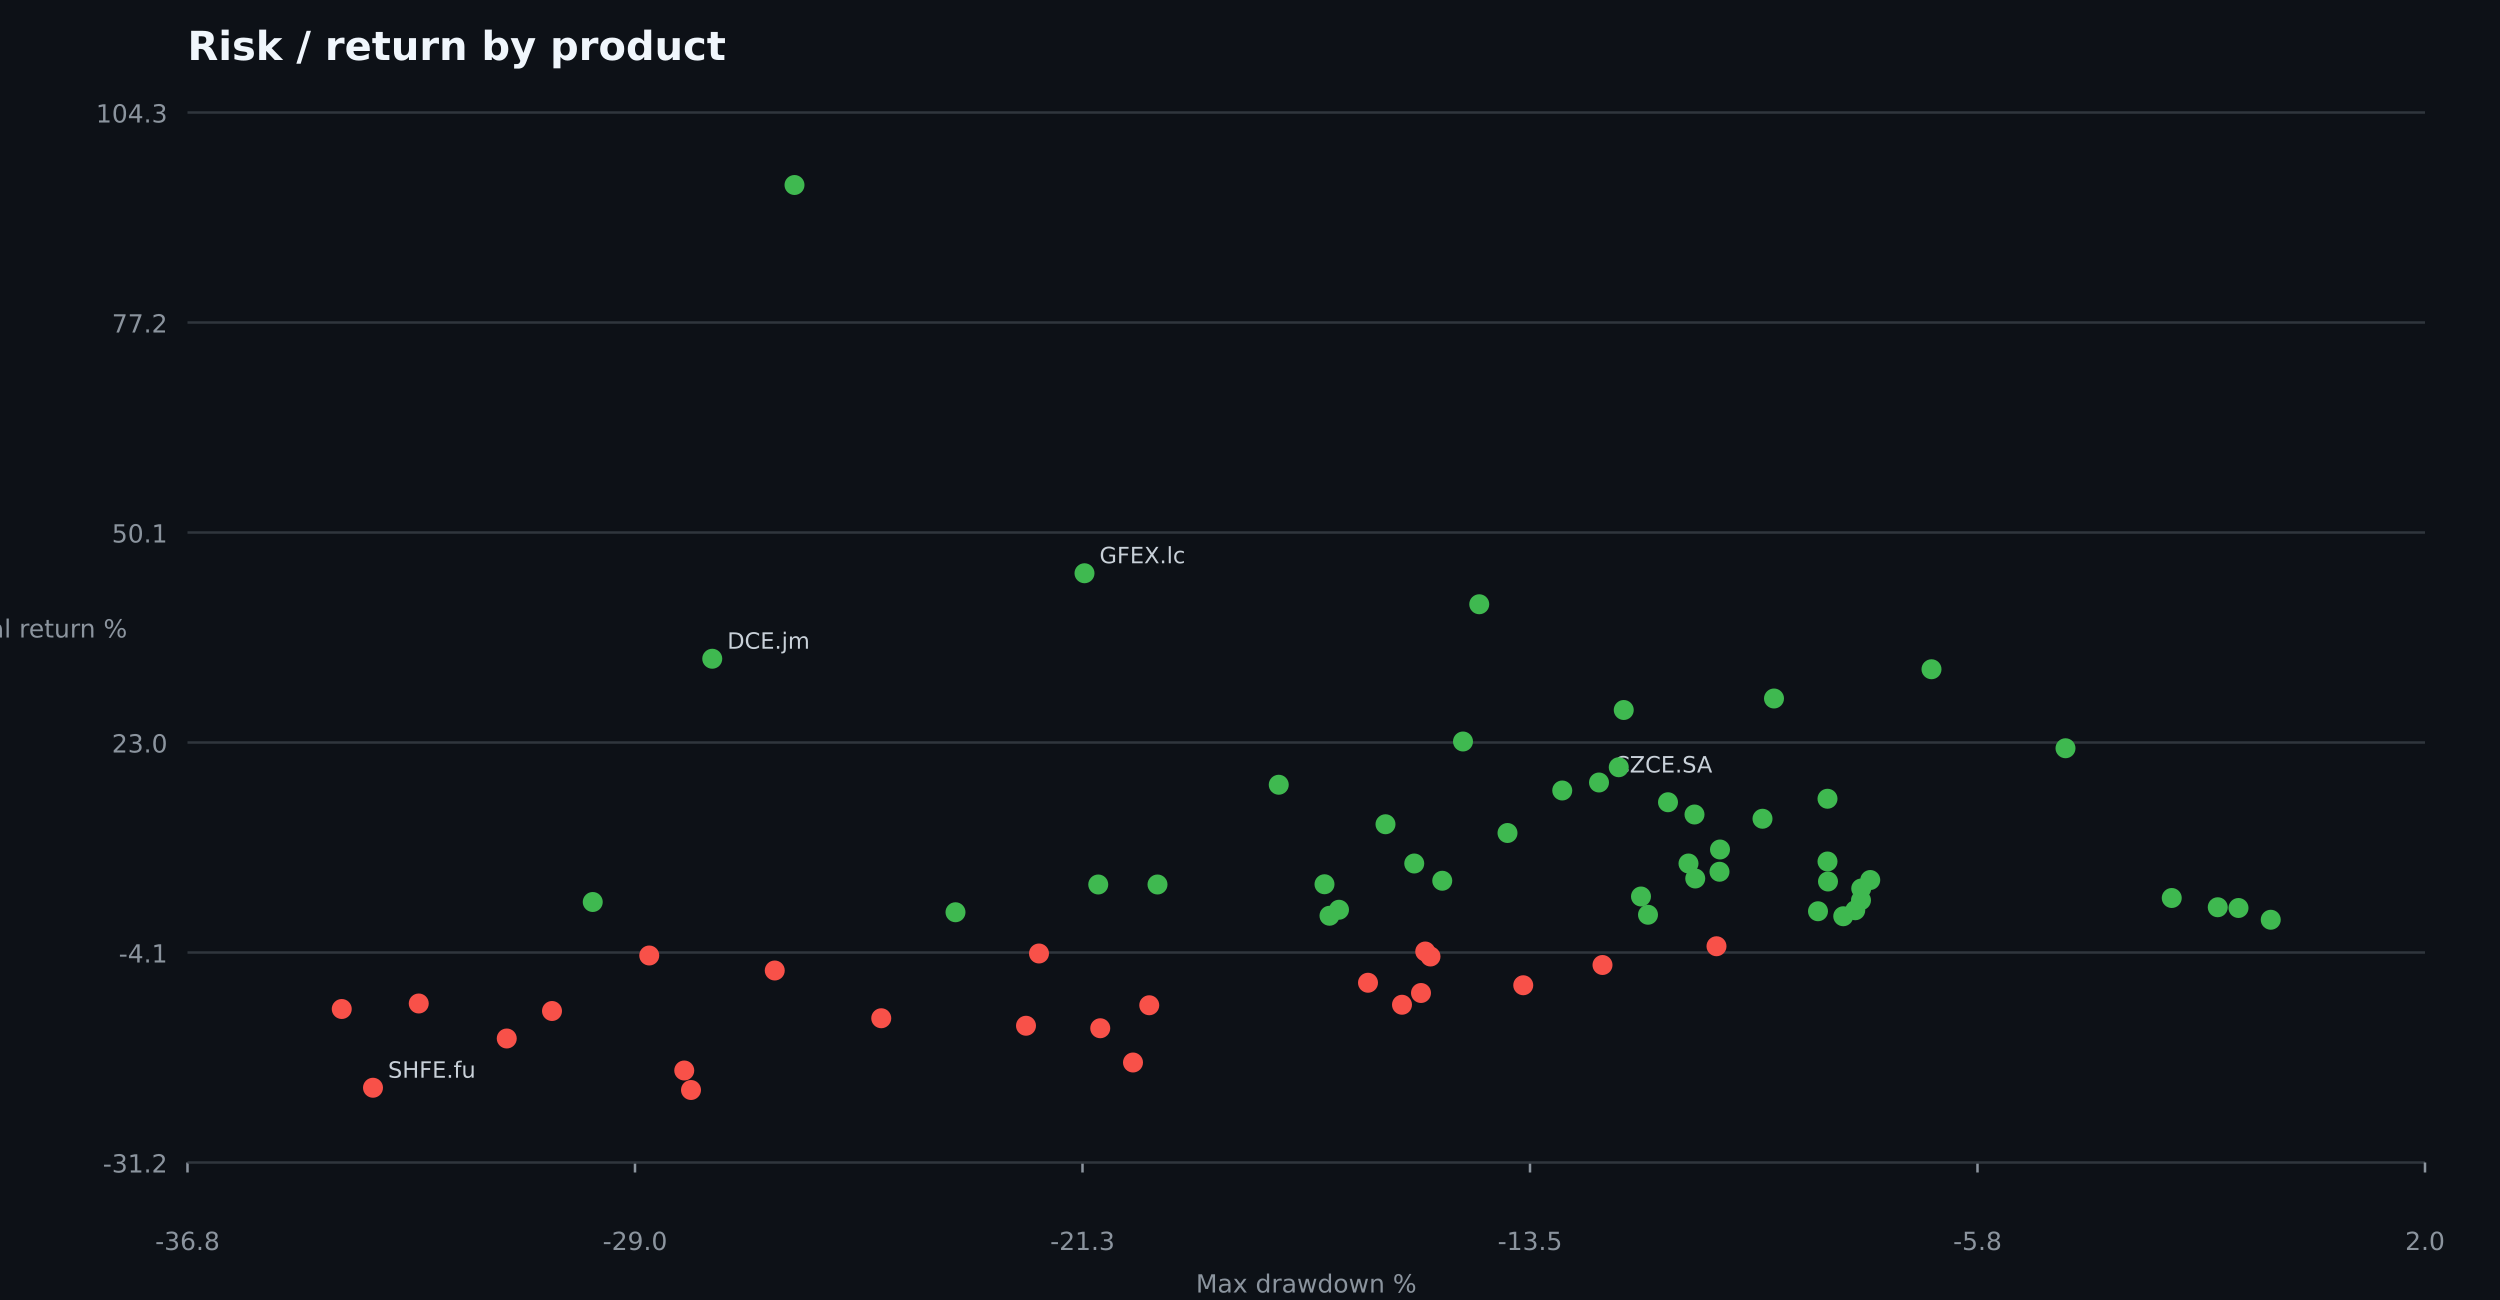
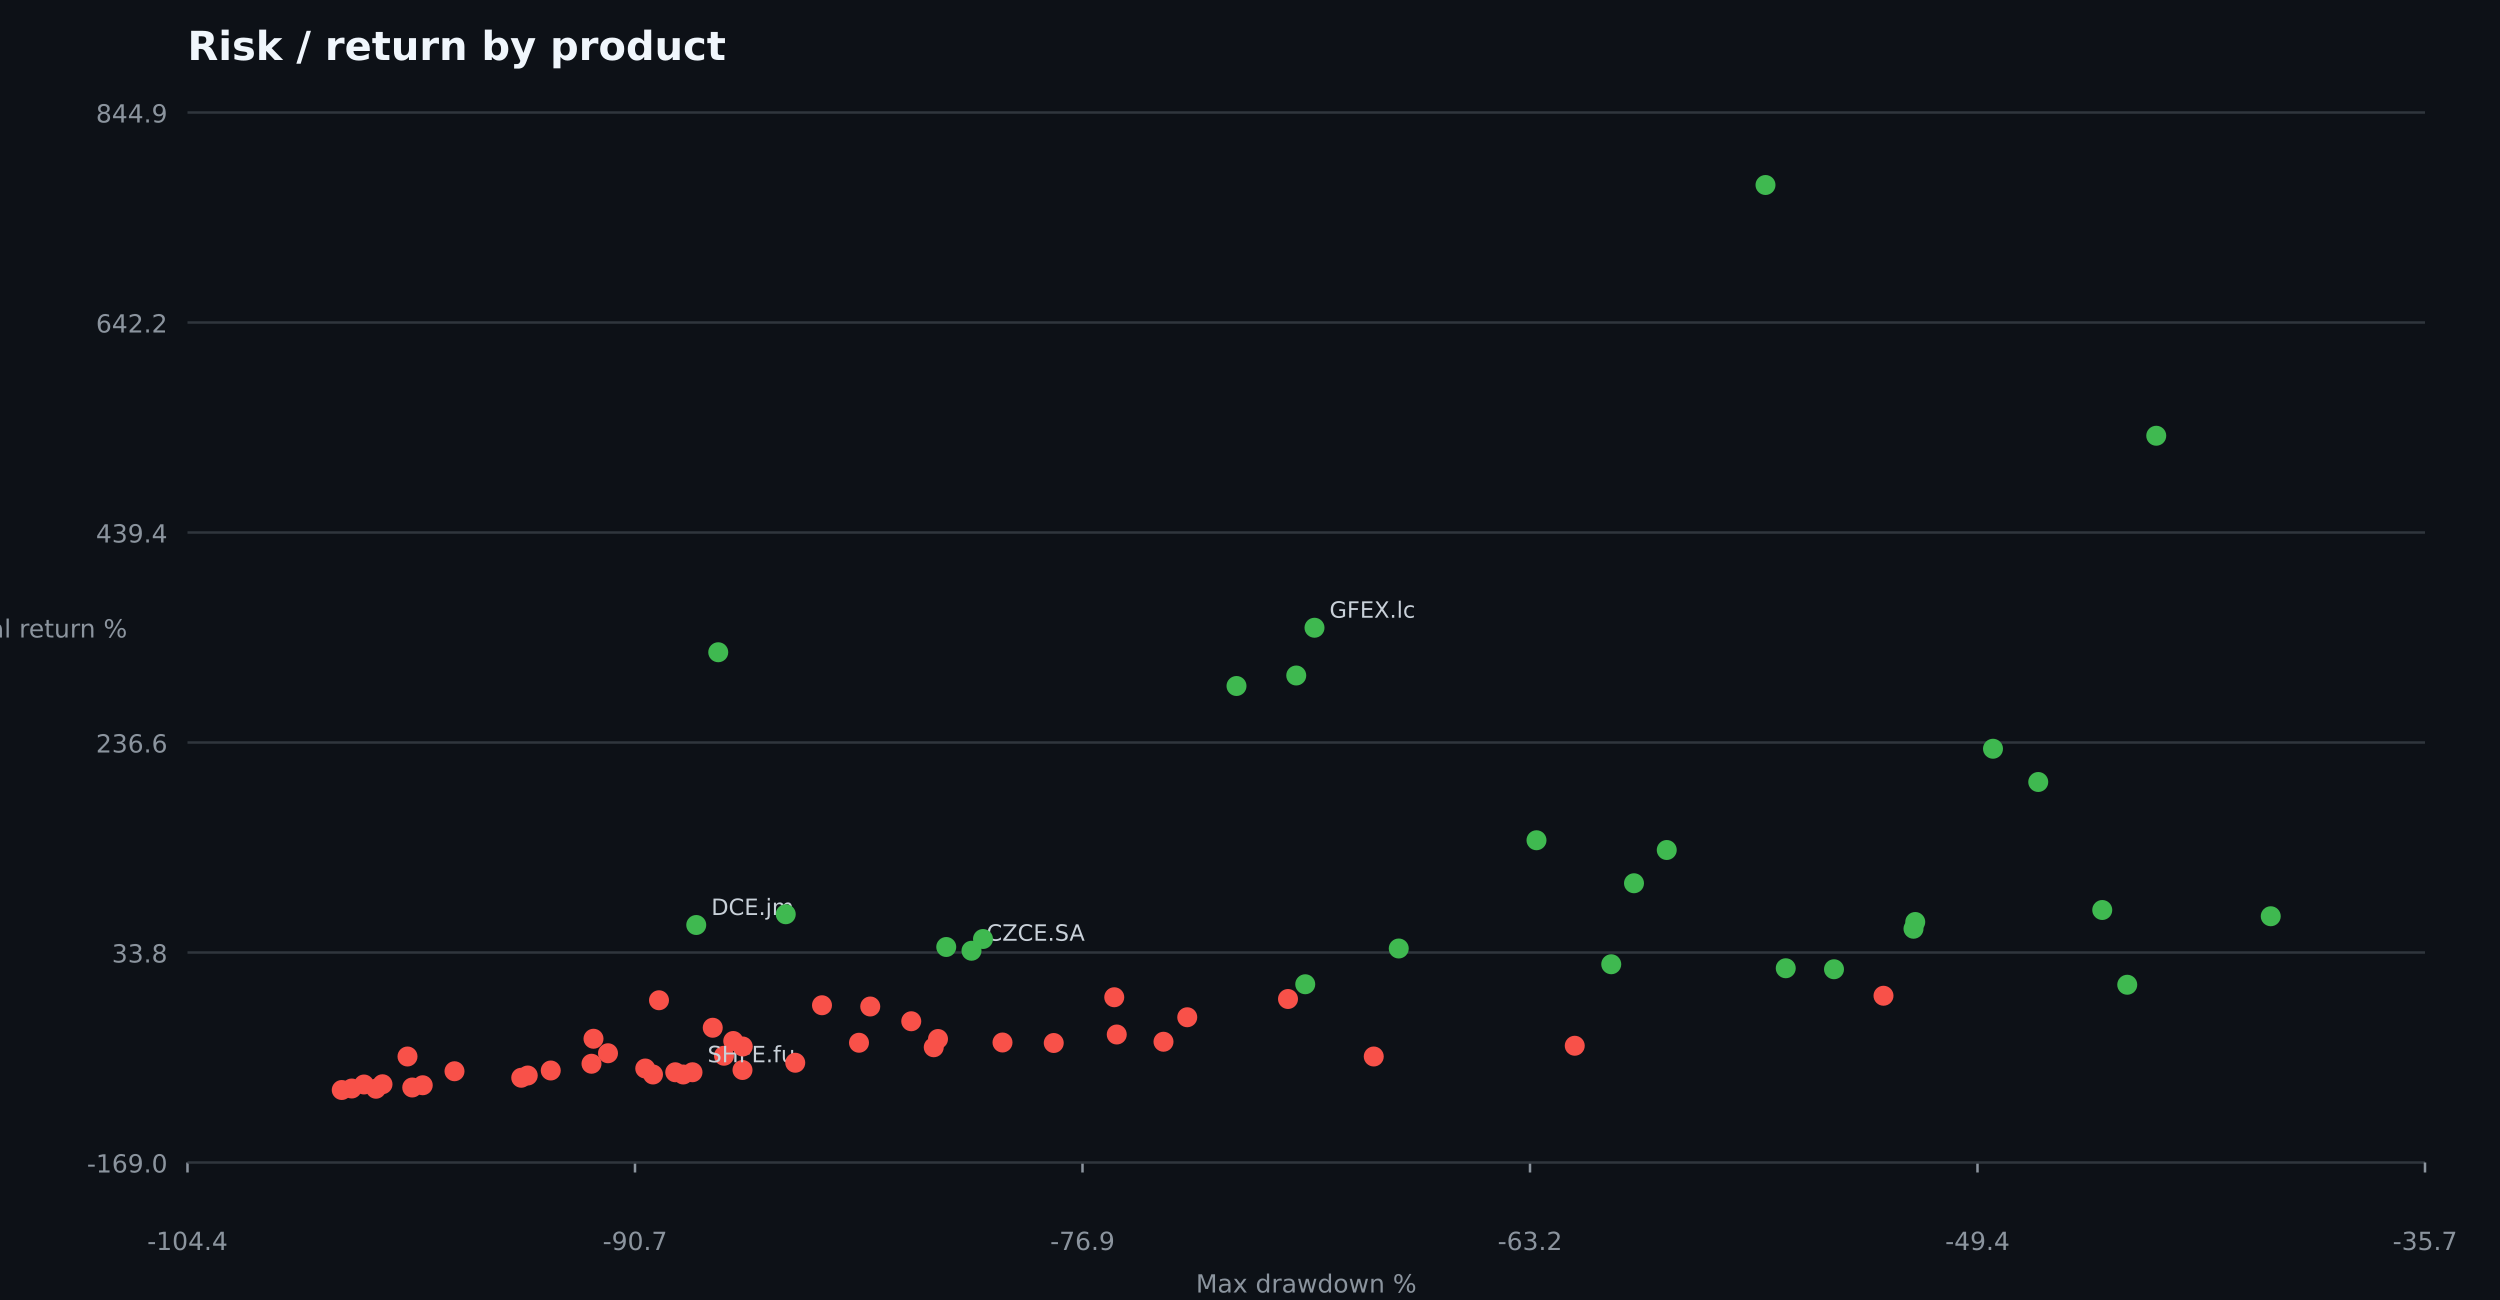
<svg xmlns="http://www.w3.org/2000/svg" width="1000" height="520" viewBox="0 0 1000 520">
  <rect width="1000" height="520" fill="#0d1117" />
  <text x="75.0" y="24.0" fill="#f0f6fc" font-size="16" font-family="DejaVu Sans, Arial, sans-serif" text-anchor="start" font-weight="bold">Risk / return by product</text>
  <line x1="75.0" y1="45.0" x2="970.0" y2="45.0" stroke="#30363d" stroke-width="1.0" />
-   <text x="67.0" y="49.0" fill="#8b949e" font-size="10" font-family="DejaVu Sans, Arial, sans-serif" text-anchor="end" font-weight="normal">104.3</text>
+   <text x="67.0" y="49.0" fill="#8b949e" font-size="10" font-family="DejaVu Sans, Arial, sans-serif" text-anchor="end" font-weight="normal">844.9</text>
  <line x1="75.0" y1="465.0" x2="75.0" y2="469.0" stroke="#8b949e" stroke-width="1.0" />
-   <text x="75.0" y="500.0" fill="#8b949e" font-size="10" font-family="DejaVu Sans, Arial, sans-serif" text-anchor="middle" font-weight="normal">-36.8</text>
+   <text x="75.0" y="500.0" fill="#8b949e" font-size="10" font-family="DejaVu Sans, Arial, sans-serif" text-anchor="middle" font-weight="normal">-104.4</text>
  <line x1="75.0" y1="129.0" x2="970.0" y2="129.0" stroke="#30363d" stroke-width="1.0" />
-   <text x="67.0" y="133.0" fill="#8b949e" font-size="10" font-family="DejaVu Sans, Arial, sans-serif" text-anchor="end" font-weight="normal">77.2</text>
+   <text x="67.0" y="133.0" fill="#8b949e" font-size="10" font-family="DejaVu Sans, Arial, sans-serif" text-anchor="end" font-weight="normal">642.2</text>
  <line x1="254.0" y1="465.0" x2="254.0" y2="469.0" stroke="#8b949e" stroke-width="1.0" />
-   <text x="254.0" y="500.0" fill="#8b949e" font-size="10" font-family="DejaVu Sans, Arial, sans-serif" text-anchor="middle" font-weight="normal">-29.0</text>
+   <text x="254.0" y="500.0" fill="#8b949e" font-size="10" font-family="DejaVu Sans, Arial, sans-serif" text-anchor="middle" font-weight="normal">-90.7</text>
  <line x1="75.0" y1="213.0" x2="970.0" y2="213.0" stroke="#30363d" stroke-width="1.0" />
-   <text x="67.0" y="217.0" fill="#8b949e" font-size="10" font-family="DejaVu Sans, Arial, sans-serif" text-anchor="end" font-weight="normal">50.1</text>
+   <text x="67.0" y="217.0" fill="#8b949e" font-size="10" font-family="DejaVu Sans, Arial, sans-serif" text-anchor="end" font-weight="normal">439.4</text>
  <line x1="433.0" y1="465.0" x2="433.0" y2="469.0" stroke="#8b949e" stroke-width="1.0" />
-   <text x="433.0" y="500.0" fill="#8b949e" font-size="10" font-family="DejaVu Sans, Arial, sans-serif" text-anchor="middle" font-weight="normal">-21.3</text>
+   <text x="433.0" y="500.0" fill="#8b949e" font-size="10" font-family="DejaVu Sans, Arial, sans-serif" text-anchor="middle" font-weight="normal">-76.9</text>
  <line x1="75.0" y1="297.0" x2="970.0" y2="297.0" stroke="#30363d" stroke-width="1.0" />
-   <text x="67.0" y="301.0" fill="#8b949e" font-size="10" font-family="DejaVu Sans, Arial, sans-serif" text-anchor="end" font-weight="normal">23.0</text>
+   <text x="67.0" y="301.0" fill="#8b949e" font-size="10" font-family="DejaVu Sans, Arial, sans-serif" text-anchor="end" font-weight="normal">236.6</text>
  <line x1="612.0" y1="465.0" x2="612.0" y2="469.0" stroke="#8b949e" stroke-width="1.0" />
-   <text x="612.0" y="500.0" fill="#8b949e" font-size="10" font-family="DejaVu Sans, Arial, sans-serif" text-anchor="middle" font-weight="normal">-13.5</text>
+   <text x="612.0" y="500.0" fill="#8b949e" font-size="10" font-family="DejaVu Sans, Arial, sans-serif" text-anchor="middle" font-weight="normal">-63.2</text>
  <line x1="75.0" y1="381.0" x2="970.0" y2="381.0" stroke="#30363d" stroke-width="1.0" />
-   <text x="67.0" y="385.0" fill="#8b949e" font-size="10" font-family="DejaVu Sans, Arial, sans-serif" text-anchor="end" font-weight="normal">-4.1</text>
+   <text x="67.0" y="385.0" fill="#8b949e" font-size="10" font-family="DejaVu Sans, Arial, sans-serif" text-anchor="end" font-weight="normal">33.8</text>
  <line x1="791.0" y1="465.0" x2="791.0" y2="469.0" stroke="#8b949e" stroke-width="1.0" />
-   <text x="791.0" y="500.0" fill="#8b949e" font-size="10" font-family="DejaVu Sans, Arial, sans-serif" text-anchor="middle" font-weight="normal">-5.8</text>
+   <text x="791.0" y="500.0" fill="#8b949e" font-size="10" font-family="DejaVu Sans, Arial, sans-serif" text-anchor="middle" font-weight="normal">-49.4</text>
  <line x1="75.0" y1="465.0" x2="970.0" y2="465.0" stroke="#30363d" stroke-width="1.0" />
-   <text x="67.0" y="469.0" fill="#8b949e" font-size="10" font-family="DejaVu Sans, Arial, sans-serif" text-anchor="end" font-weight="normal">-31.2</text>
+   <text x="67.0" y="469.0" fill="#8b949e" font-size="10" font-family="DejaVu Sans, Arial, sans-serif" text-anchor="end" font-weight="normal">-169.0</text>
  <line x1="970.0" y1="465.0" x2="970.0" y2="469.0" stroke="#8b949e" stroke-width="1.0" />
-   <text x="970.0" y="500.0" fill="#8b949e" font-size="10" font-family="DejaVu Sans, Arial, sans-serif" text-anchor="middle" font-weight="normal">2.0</text>
+   <text x="970.0" y="500.0" fill="#8b949e" font-size="10" font-family="DejaVu Sans, Arial, sans-serif" text-anchor="middle" font-weight="normal">-35.7</text>
  <text x="522.5" y="517.0" fill="#8b949e" font-size="10" font-family="DejaVu Sans, Arial, sans-serif" text-anchor="middle" font-weight="normal">Max drawdown %</text>
  <text x="16.0" y="255.0" fill="#8b949e" font-size="10" font-family="DejaVu Sans, Arial, sans-serif" text-anchor="middle" font-weight="normal">Total return %</text>
-   <circle cx="576.9" cy="352.3" r="4.0" fill="#3fb950" />
-   <circle cx="659.2" cy="365.9" r="4.0" fill="#3fb950" />
-   <circle cx="731.2" cy="352.6" r="4.0" fill="#3fb950" />
-   <circle cx="688.0" cy="339.8" r="4.0" fill="#3fb950" />
-   <circle cx="887.1" cy="362.9" r="4.0" fill="#3fb950" />
-   <circle cx="895.4" cy="363.2" r="4.0" fill="#3fb950" />
-   <circle cx="868.7" cy="359.2" r="4.0" fill="#3fb950" />
-   <circle cx="908.3" cy="367.9" r="4.0" fill="#3fb950" />
-   <circle cx="649.5" cy="284.0" r="4.0" fill="#3fb950" />
-   <circle cx="585.2" cy="296.6" r="4.0" fill="#3fb950" />
-   <circle cx="709.6" cy="279.4" r="4.0" fill="#3fb950" />
-   <circle cx="737.3" cy="366.5" r="4.0" fill="#3fb950" />
-   <circle cx="554.2" cy="329.7" r="4.0" fill="#3fb950" />
-   <circle cx="167.5" cy="401.4" r="4.0" fill="#f85149" />
-   <circle cx="453.2" cy="425.0" r="4.0" fill="#f85149" />
-   <circle cx="568.4" cy="397.2" r="4.0" fill="#f85149" />
-   <circle cx="727.2" cy="364.5" r="4.0" fill="#3fb950" />
-   <circle cx="744.4" cy="360.1" r="4.0" fill="#3fb950" />
-   <circle cx="748.1" cy="352.0" r="4.0" fill="#3fb950" />
-   <circle cx="273.7" cy="428.2" r="4.0" fill="#f85149" />
-   <circle cx="639.6" cy="313.0" r="4.0" fill="#3fb950" />
-   <text x="645.6" y="309.0" fill="#c9d1d9" font-size="9" font-family="DejaVu Sans, Arial, sans-serif" text-anchor="start" font-weight="normal">CZCE.SA</text>
-   <circle cx="202.7" cy="415.4" r="4.0" fill="#f85149" />
-   <circle cx="744.5" cy="355.4" r="4.0" fill="#3fb950" />
-   <circle cx="439.3" cy="353.8" r="4.0" fill="#3fb950" />
-   <circle cx="742.1" cy="364.1" r="4.0" fill="#3fb950" />
-   <circle cx="647.5" cy="306.9" r="4.0" fill="#3fb950" />
-   <circle cx="609.3" cy="394.1" r="4.0" fill="#f85149" />
-   <circle cx="641.0" cy="386.0" r="4.0" fill="#f85149" />
-   <circle cx="440.1" cy="411.3" r="4.0" fill="#f85149" />
-   <circle cx="826.2" cy="299.3" r="4.0" fill="#3fb950" />
-   <circle cx="687.8" cy="348.7" r="4.0" fill="#3fb950" />
-   <circle cx="535.6" cy="363.9" r="4.0" fill="#3fb950" />
-   <circle cx="276.4" cy="436.0" r="4.0" fill="#f85149" />
-   <circle cx="136.7" cy="403.6" r="4.0" fill="#f85149" />
-   <circle cx="259.7" cy="382.2" r="4.0" fill="#f85149" />
-   <circle cx="677.8" cy="325.8" r="4.0" fill="#3fb950" />
-   <circle cx="284.9" cy="263.5" r="4.0" fill="#3fb950" />
-   <text x="290.9" y="259.5" fill="#c9d1d9" font-size="9" font-family="DejaVu Sans, Arial, sans-serif" text-anchor="start" font-weight="normal">DCE.jm</text>
-   <circle cx="560.8" cy="401.9" r="4.0" fill="#f85149" />
-   <circle cx="772.6" cy="267.7" r="4.0" fill="#3fb950" />
-   <circle cx="565.7" cy="345.4" r="4.0" fill="#3fb950" />
-   <circle cx="603.0" cy="333.2" r="4.0" fill="#3fb950" />
-   <circle cx="415.6" cy="381.4" r="4.0" fill="#f85149" />
-   <circle cx="459.7" cy="402.1" r="4.0" fill="#f85149" />
-   <circle cx="529.8" cy="353.7" r="4.0" fill="#3fb950" />
-   <circle cx="570.1" cy="380.6" r="4.0" fill="#f85149" />
-   <circle cx="433.8" cy="229.3" r="4.0" fill="#3fb950" />
-   <text x="439.8" y="225.3" fill="#c9d1d9" font-size="9" font-family="DejaVu Sans, Arial, sans-serif" text-anchor="start" font-weight="normal">GFEX.lc</text>
-   <circle cx="675.4" cy="345.4" r="4.0" fill="#3fb950" />
-   <circle cx="547.2" cy="393.1" r="4.0" fill="#f85149" />
-   <circle cx="317.8" cy="74.0" r="4.0" fill="#3fb950" />
-   <circle cx="309.9" cy="388.2" r="4.0" fill="#f85149" />
-   <circle cx="410.4" cy="410.3" r="4.0" fill="#f85149" />
-   <circle cx="591.7" cy="241.7" r="4.0" fill="#3fb950" />
-   <circle cx="237.1" cy="360.8" r="4.0" fill="#3fb950" />
-   <circle cx="667.2" cy="320.9" r="4.0" fill="#3fb950" />
-   <circle cx="705.0" cy="327.5" r="4.0" fill="#3fb950" />
-   <circle cx="731.0" cy="319.5" r="4.0" fill="#3fb950" />
-   <circle cx="678.1" cy="351.4" r="4.0" fill="#3fb950" />
-   <circle cx="220.8" cy="404.4" r="4.0" fill="#f85149" />
-   <circle cx="572.2" cy="382.6" r="4.0" fill="#f85149" />
-   <circle cx="149.2" cy="435.1" r="4.0" fill="#f85149" />
-   <text x="155.2" y="431.1" fill="#c9d1d9" font-size="9" font-family="DejaVu Sans, Arial, sans-serif" text-anchor="start" font-weight="normal">SHFE.fu</text>
-   <circle cx="624.9" cy="316.2" r="4.0" fill="#3fb950" />
-   <circle cx="382.2" cy="364.9" r="4.0" fill="#3fb950" />
-   <circle cx="352.5" cy="407.3" r="4.0" fill="#f85149" />
-   <circle cx="656.4" cy="358.6" r="4.0" fill="#3fb950" />
-   <circle cx="463.0" cy="353.8" r="4.0" fill="#3fb950" />
-   <circle cx="511.5" cy="313.9" r="4.0" fill="#3fb950" />
-   <circle cx="731.0" cy="344.6" r="4.0" fill="#3fb950" />
-   <circle cx="686.6" cy="378.5" r="4.0" fill="#f85149" />
-   <circle cx="531.8" cy="366.3" r="4.0" fill="#3fb950" />
+   <circle cx="549.5" cy="422.6" r="4.0" fill="#f85149" />
+   <circle cx="629.9" cy="418.3" r="4.0" fill="#f85149" />
+   <circle cx="850.9" cy="393.9" r="4.0" fill="#3fb950" />
+   <circle cx="766.1" cy="368.8" r="4.0" fill="#3fb950" />
+   <circle cx="765.4" cy="371.5" r="4.0" fill="#3fb950" />
+   <circle cx="666.7" cy="340.0" r="4.0" fill="#3fb950" />
+   <circle cx="840.9" cy="364.0" r="4.0" fill="#3fb950" />
+   <circle cx="644.5" cy="385.7" r="4.0" fill="#3fb950" />
+   <circle cx="518.5" cy="270.2" r="4.0" fill="#3fb950" />
+   <circle cx="287.3" cy="260.9" r="4.0" fill="#3fb950" />
+   <circle cx="494.6" cy="274.4" r="4.0" fill="#3fb950" />
+   <circle cx="289.6" cy="422.3" r="4.0" fill="#f85149" />
+   <circle cx="285.1" cy="411.1" r="4.0" fill="#f85149" />
+   <circle cx="145.6" cy="433.8" r="4.0" fill="#f85149" />
+   <circle cx="164.9" cy="435.0" r="4.0" fill="#f85149" />
+   <circle cx="297.0" cy="428.0" r="4.0" fill="#f85149" />
+   <circle cx="515.2" cy="399.6" r="4.0" fill="#f85149" />
+   <circle cx="753.4" cy="398.3" r="4.0" fill="#f85149" />
+   <circle cx="733.6" cy="387.7" r="4.0" fill="#3fb950" />
+   <circle cx="136.7" cy="436.0" r="4.0" fill="#f85149" />
+   <circle cx="388.6" cy="380.3" r="4.0" fill="#3fb950" />
+   <text x="394.6" y="376.3" fill="#c9d1d9" font-size="9" font-family="DejaVu Sans, Arial, sans-serif" text-anchor="start" font-weight="normal">CZCE.SA</text>
+   <circle cx="140.7" cy="435.4" r="4.0" fill="#f85149" />
+   <circle cx="522.1" cy="393.7" r="4.0" fill="#3fb950" />
+   <circle cx="163.0" cy="422.6" r="4.0" fill="#f85149" />
+   <circle cx="343.6" cy="417.1" r="4.0" fill="#f85149" />
+   <circle cx="378.5" cy="378.8" r="4.0" fill="#3fb950" />
+   <circle cx="273.3" cy="429.8" r="4.0" fill="#f85149" />
+   <circle cx="270.1" cy="428.9" r="4.0" fill="#f85149" />
+   <circle cx="169.1" cy="434.1" r="4.0" fill="#f85149" />
+   <circle cx="862.5" cy="174.3" r="4.0" fill="#3fb950" />
+   <circle cx="348.1" cy="402.6" r="4.0" fill="#f85149" />
+   <circle cx="293.3" cy="416.4" r="4.0" fill="#f85149" />
+   <circle cx="150.4" cy="435.5" r="4.0" fill="#f85149" />
+   <circle cx="153.0" cy="433.7" r="4.0" fill="#f85149" />
+   <circle cx="181.8" cy="428.5" r="4.0" fill="#f85149" />
+   <circle cx="393.2" cy="375.6" r="4.0" fill="#3fb950" />
+   <circle cx="278.5" cy="370.0" r="4.0" fill="#3fb950" />
+   <text x="284.5" y="366.0" fill="#c9d1d9" font-size="9" font-family="DejaVu Sans, Arial, sans-serif" text-anchor="start" font-weight="normal">DCE.jm</text>
+   <circle cx="261.2" cy="429.8" r="4.0" fill="#f85149" />
+   <circle cx="706.2" cy="74.0" r="4.0" fill="#3fb950" />
+   <circle cx="263.6" cy="400.1" r="4.0" fill="#f85149" />
+   <circle cx="328.8" cy="402.1" r="4.0" fill="#f85149" />
+   <circle cx="375.2" cy="415.6" r="4.0" fill="#f85149" />
+   <circle cx="208.5" cy="431.1" r="4.0" fill="#f85149" />
+   <circle cx="237.4" cy="415.5" r="4.0" fill="#f85149" />
+   <circle cx="220.3" cy="428.2" r="4.0" fill="#f85149" />
+   <circle cx="525.8" cy="251.1" r="4.0" fill="#3fb950" />
+   <text x="531.8" y="247.1" fill="#c9d1d9" font-size="9" font-family="DejaVu Sans, Arial, sans-serif" text-anchor="start" font-weight="normal">GFEX.lc</text>
+   <circle cx="559.5" cy="379.4" r="4.0" fill="#3fb950" />
+   <circle cx="465.4" cy="416.7" r="4.0" fill="#f85149" />
+   <circle cx="797.2" cy="299.5" r="4.0" fill="#3fb950" />
+   <circle cx="446.7" cy="413.8" r="4.0" fill="#f85149" />
+   <circle cx="211.1" cy="430.2" r="4.0" fill="#f85149" />
+   <circle cx="815.3" cy="312.8" r="4.0" fill="#3fb950" />
+   <circle cx="401.0" cy="417.0" r="4.0" fill="#f85149" />
+   <circle cx="614.6" cy="336.1" r="4.0" fill="#3fb950" />
+   <circle cx="653.6" cy="353.3" r="4.0" fill="#3fb950" />
+   <circle cx="908.3" cy="366.5" r="4.0" fill="#3fb950" />
+   <circle cx="714.3" cy="387.3" r="4.0" fill="#3fb950" />
+   <circle cx="236.6" cy="425.5" r="4.0" fill="#f85149" />
+   <circle cx="421.5" cy="417.2" r="4.0" fill="#f85149" />
+   <circle cx="277.0" cy="428.9" r="4.0" fill="#f85149" />
+   <text x="283.0" y="424.9" fill="#c9d1d9" font-size="9" font-family="DejaVu Sans, Arial, sans-serif" text-anchor="start" font-weight="normal">SHFE.fu</text>
+   <circle cx="314.3" cy="365.7" r="4.0" fill="#3fb950" />
+   <circle cx="297.1" cy="418.6" r="4.0" fill="#f85149" />
+   <circle cx="258.1" cy="427.4" r="4.0" fill="#f85149" />
+   <circle cx="373.5" cy="418.9" r="4.0" fill="#f85149" />
+   <circle cx="243.2" cy="421.3" r="4.0" fill="#f85149" />
+   <circle cx="445.7" cy="398.9" r="4.0" fill="#f85149" />
+   <circle cx="474.9" cy="406.9" r="4.0" fill="#f85149" />
+   <circle cx="318.1" cy="425.1" r="4.0" fill="#f85149" />
+   <circle cx="364.5" cy="408.5" r="4.0" fill="#f85149" />
</svg>
